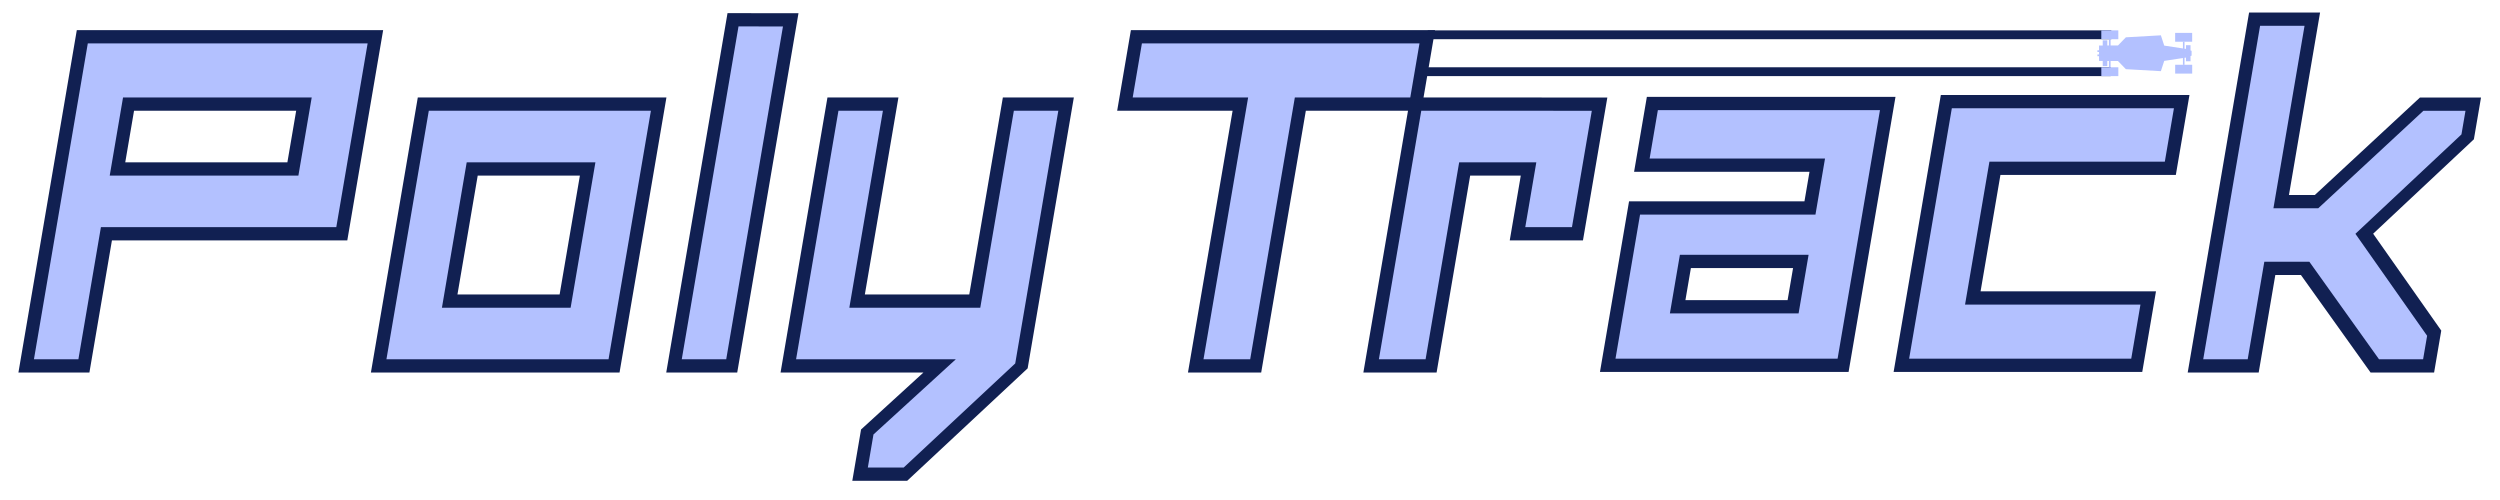
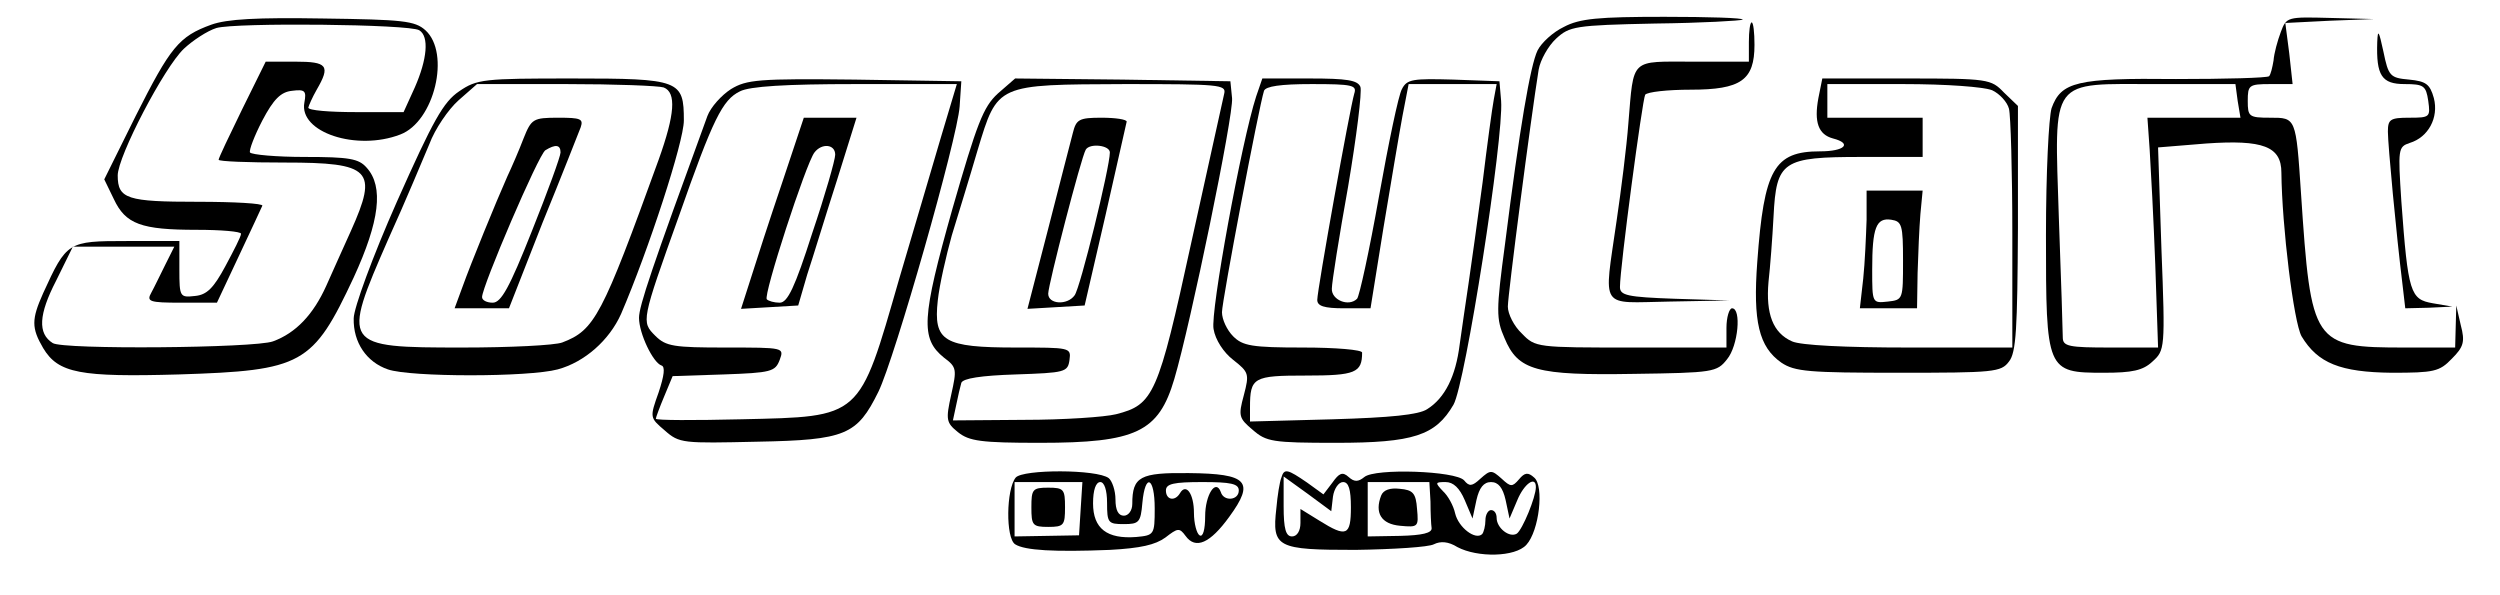
- <svg xmlns="http://www.w3.org/2000/svg" width="1000" height="200" viewBox="0 0 264.583 52.917" version="1.1" id="svg5" xml:space="preserve">
-   <defs id="defs2" />
-   <g id="layer1">
-     <g aria-label="PolyTrack" id="text382" style="font-size:59.213px;font-family:Impact;-inkscape-font-specification:Impact;fill:#28346a;stroke:#212b58;stroke-width:1.323">
-       <g id="g5117">
-         <g id="g5128" transform="matrix(1,0,-0.1914652,1,7.83031,0)">
-           <rect style="font-size:59.213px;font-family:Impact;-inkscape-font-specification:Impact;fill:#112052;fill-opacity:1;stroke:none;stroke-width:0.371;stroke-dasharray:none;stroke-opacity:1" id="rect19982-1" width="72.351" height="0.952" x="143.269" y="3.273" transform="matrix(1,0,0.1880493,0.9821596,0,0)" />
-           <rect style="font-size:59.213px;font-family:Impact;-inkscape-font-specification:Impact;fill:#112052;fill-opacity:1;stroke:none;stroke-width:0.372;stroke-dasharray:none;stroke-opacity:1" id="rect19982-1-3" width="72.939" height="0.952" x="142.615" y="7.249" transform="matrix(1,0,0.1880493,0.9821596,0,0)" />
-           <g id="g872" transform="matrix(0.07480357,0,0.01424868,0.07441914,212.3713,-1.984747)" style="fill:#b3c1ff;fill-opacity:1">
-             <rect y="122.351" x="24.19" height="12.568" width="24.072" id="rect827" style="opacity:1;fill:#b3c1ff;fill-opacity:1;stroke:none;stroke-width:10;stroke-linecap:square;stroke-linejoin:bevel;stroke-miterlimit:4;stroke-dasharray:none;stroke-opacity:1;paint-order:stroke fill markers" />
-             <rect y="118.765" x="128.671" height="12.568" width="24.072" id="rect827-6" style="opacity:1;fill:#b3c1ff;fill-opacity:1;stroke:none;stroke-width:10;stroke-linecap:square;stroke-linejoin:bevel;stroke-miterlimit:4;stroke-dasharray:none;stroke-opacity:1;paint-order:stroke fill markers" />
-             <path id="path844" d="m 20.939,104.171 h -2.297 v 2.408 h 2.305 v 6.765 h 5.22 v 7.365 h 6.469 v -7.276 h 2.303 v 8.977 h 2.386 v -8.989 h 10.371 l 11.221,11.623 49.515,2.835 4.748,-14.623 26.468,-4.047 v 9.689 h 2.238 v -10.023 l 2.051,-0.309 v 5.233 h 6.451 v -7.438 l 1.528,-0.551 2.3e-4,-6.842 -1.528,-0.551 v -7.438 h -6.451 v 5.233 l -2.051,-0.309 V 85.881 h -2.238 v 9.689 l -26.468,-4.047 -4.748,-14.623 -49.515,2.835 -11.221,11.623 H 37.325 v -8.989 h -2.386 v 8.977 H 32.636 V 84.07 H 26.168 v 7.365 h -5.22 v 6.765 h -2.305 v 2.408 h 2.297 z" style="fill:#b3c1ff;fill-opacity:1;stroke:none;stroke-width:0.265px;stroke-linecap:butt;stroke-linejoin:miter;stroke-opacity:1" />
-             <rect transform="scale(1,-1)" y="-82.428" x="24.155" height="12.568" width="24.072" id="rect827-9" style="opacity:1;fill:#b3c1ff;fill-opacity:1;stroke:none;stroke-width:10;stroke-linecap:square;stroke-linejoin:bevel;stroke-miterlimit:4;stroke-dasharray:none;stroke-opacity:1;paint-order:stroke fill markers" />
-             <rect transform="scale(1,-1)" y="-86.015" x="128.636" height="12.568" width="24.072" id="rect827-6-8" style="opacity:1;fill:#b3c1ff;fill-opacity:1;stroke:none;stroke-width:10;stroke-linecap:square;stroke-linejoin:bevel;stroke-miterlimit:4;stroke-dasharray:none;stroke-opacity:1;paint-order:stroke fill markers" />
-           </g>
-           <path id="path4993" style="font-family:'FORCED SQUARE';-inkscape-font-specification:'FORCED SQUARE';fill:#b3c1ff;fill-opacity:1;stroke:#112052;stroke-width:1.404;stroke-dasharray:none;stroke-opacity:1" d="m 231.169,2.029 0.769,36.696 h 6.109 l -0.216,-10.323 h 3.737 l 9.35,10.323 h 5.694 l -0.072,-3.463 -9.413,-10.522 8.978,-10.256 -0.072,-3.463 h -5.457 l -9.155,10.322 H 237.682 L 237.278,2.029 Z m -161.022,0.066 0.768,36.629 h 6.109 L 76.256,2.096 Z M 1.624,3.894 2.354,38.725 H 8.463 L 8.169,24.739 H 33.079 L 32.643,3.894 Z m 111.56,0 0.15,7.126 h 12.217 l 0.581,27.705 h 6.346 l -0.58,-27.705 h 12.217 l -0.149,-7.126 z m 30.931,7.126 0.58,27.705 h 6.346 L 150.604,17.88 h 6.761 l 0.144,6.86 h 6.346 l -0.287,-13.719 z m 56.101,-0.267 0.585,27.905 h 24.91 l -0.15,-7.126 h -18.564 l -0.287,-13.72 h 18.564 l -0.148,-7.059 z m -31.074,0.2 0.137,6.526 h 18.564 l 0.095,4.529 h -18.564 l 0.349,16.65 h 24.909 l -0.58,-27.705 z M 7.882,11.02 h 18.564 l 0.144,6.86 H 8.026 Z m 31.196,0 0.581,27.705 H 64.569 L 63.988,11.02 Z m 43.355,0 0.581,27.705 h 16.013 l -6.319,6.993 0.093,4.462 h 4.804 L 107.686,38.725 107.106,11.02 h -6.109 l 0.437,20.845 H 88.979 L 88.542,11.02 Z M 45.568,17.88 H 57.786 L 58.079,31.866 H 45.862 Z M 175.838,27.67 h 12.217 l 0.1,4.795 h -12.217 z" />
-         </g>
-       </g>
-     </g>
+ <svg xmlns="http://www.w3.org/2000/svg" version="1.0" width="446pt" height="106pt" viewBox="0 0 446 106" preserveAspectRatio="xMidYMid meet">
+   <g transform="translate(0,106) scale(0.1,-0.1)" fill="#000000" stroke="none">
+     <path d="M377 1016 c-58 -21 -73 -40 -135 -163 l-56 -113 17 -35 c21 -45 49 -55 148 -55 43 0 79 -3 79 -7 0 -5 -13 -30 -28 -58 -21 -39 -33 -51 -54 -53 -27 -3 -28 -2 -28 47 l0 51 -94 0 c-105 0 -107 -1 -149 -93 -21 -47 -21 -62 0 -98 27 -45 66 -52 242 -47 221 7 239 17 312 173 46 100 54 162 23 196 -14 16 -31 19 -110 19 -51 0 -95 4 -98 8 -2 4 8 30 22 57 20 38 33 51 53 53 23 3 26 0 22 -21 -10 -53 93 -87 171 -57 61 23 90 145 45 186 -19 17 -40 19 -183 21 -118 2 -171 -1 -199 -11z m371 -10 c18 -11 14 -52 -8 -102 l-20 -44 -85 0 c-47 0 -85 3 -85 8 1 4 7 18 15 32 25 43 19 50 -38 50 l-53 0 -42 -85 c-23 -47 -42 -87 -42 -90 0 -3 53 -5 118 -5 154 0 167 -13 118 -122 -13 -29 -33 -73 -44 -98 -23 -51 -54 -84 -95 -99 -32 -12 -376 -15 -393 -3 -27 17 -25 51 6 111 l30 61 90 0 91 0 -16 -32 c-9 -18 -20 -41 -25 -50 -9 -16 -4 -18 53 -18 l64 0 39 83 c21 45 40 85 42 90 2 4 -50 7 -115 7 -126 0 -143 5 -143 47 0 34 83 193 118 226 16 15 42 32 58 37 34 10 345 7 362 -4z" />
+     <path d="M2790 1012 c-19 -9 -40 -28 -47 -42 -13 -27 -32 -139 -58 -345 -16 -119 -16 -134 -1 -168 24 -58 56 -67 231 -64 141 2 148 3 166 26 20 24 26 91 9 91 -5 0 -10 -16 -10 -35 l0 -35 -170 0 c-168 0 -171 0 -195 25 -14 13 -25 35 -25 48 0 21 41 336 55 423 3 17 17 42 31 55 24 22 33 24 176 27 84 1 154 5 157 7 2 3 -61 5 -140 5 -117 0 -151 -3 -179 -18z" />
+     <path d="M4069 1003 c-6 -16 -12 -38 -13 -51 -2 -12 -5 -25 -8 -28 -4 -3 -78 -5 -166 -5 -177 2 -205 -5 -222 -52 -5 -17 -10 -115 -10 -227 0 -242 1 -245 103 -245 51 0 70 4 87 20 22 20 23 22 16 201 l-6 181 86 7 c101 7 134 -5 134 -52 1 -96 22 -267 36 -292 29 -48 69 -64 161 -65 75 0 85 2 107 25 21 21 24 30 16 60 l-8 35 -1 -37 -1 -38 -89 0 c-165 0 -168 5 -186 275 -9 136 -9 135 -55 135 -38 0 -40 2 -40 30 0 28 2 30 40 30 l40 0 -6 55 -7 54 79 4 79 3 -78 2 c-76 2 -78 2 -88 -25z m-77 -123 l5 -30 -83 0 -83 0 4 -57 c2 -32 7 -124 10 -205 l5 -148 -85 0 c-74 0 -85 2 -85 18 0 9 -3 105 -7 213 -8 254 -18 239 176 239 l139 0 4 -30z" />
+     <path d="M3120 985 l0 -35 -99 0 c-114 0 -106 8 -116 -110 -3 -41 -13 -120 -21 -174 -23 -161 -32 -146 94 -144 l107 2 -97 3 c-85 3 -98 6 -98 21 0 35 40 334 45 343 4 5 40 9 81 9 90 0 114 17 114 80 0 22 -2 40 -5 40 -3 0 -5 -16 -5 -35z" />
+     <path d="M4241 985 c-2 -60 8 -75 49 -75 34 0 38 -3 42 -30 4 -29 3 -30 -34 -30 -34 0 -38 -3 -38 -25 0 -23 15 -183 26 -272 l5 -43 42 1 42 2 -35 6 c-40 7 -44 18 -56 182 -6 93 -6 97 15 104 33 10 52 45 43 80 -7 25 -14 30 -44 33 -34 3 -37 6 -46 50 -8 37 -10 41 -11 17z" />
+     <path d="M819 897 c-28 -19 -46 -51 -111 -197 -43 -97 -77 -190 -77 -208 -1 -43 23 -78 61 -91 40 -14 251 -14 303 0 48 13 92 52 113 99 49 114 112 307 112 345 0 72 -7 75 -199 75 -158 0 -170 -1 -202 -23z m365 7 c23 -9 20 -48 -9 -129 -101 -279 -114 -304 -172 -326 -13 -5 -93 -9 -178 -9 -215 0 -216 2 -132 194 30 66 62 143 73 169 10 27 34 62 52 78 l33 29 159 0 c87 0 165 -3 174 -6z" />
+     <path d="M934 813 c-8 -21 -21 -51 -29 -68 -20 -45 -65 -155 -80 -197 l-14 -38 48 0 49 0 60 153 c34 83 64 160 68 170 5 15 0 17 -40 17 -45 0 -48 -2 -62 -37z m66 -25 c0 -7 -23 -70 -51 -140 -40 -101 -55 -128 -70 -128 -10 0 -19 4 -19 10 0 19 101 255 113 262 18 11 27 10 27 -4z" />
+     <path d="M1304 901 c-17 -11 -36 -32 -42 -48 -99 -271 -122 -339 -122 -360 0 -28 25 -80 40 -85 7 -2 5 -18 -5 -48 -16 -45 -16 -45 11 -68 26 -23 32 -23 165 -20 158 3 178 12 216 89 29 59 141 452 145 509 l3 45 -190 3 c-172 2 -193 0 -221 -17z m374 -88 c-16 -54 -49 -167 -74 -251 -72 -250 -66 -245 -281 -250 -84 -2 -153 -2 -153 1 0 2 7 21 15 40 l15 36 91 3 c85 3 92 5 100 26 8 22 8 22 -96 22 -93 0 -107 2 -126 21 -25 25 -25 26 42 213 61 174 78 208 109 223 17 9 82 13 206 13 l181 0 -29 -97z" />
+     <path d="M1395 733 c-22 -65 -47 -142 -56 -171 l-17 -53 51 3 51 3 16 55 c10 30 33 106 53 168 l35 112 -47 0 -47 0 -39 -117z m95 51 c0 -9 -18 -72 -41 -140 -31 -97 -44 -124 -58 -124 -10 0 -20 3 -23 6 -7 6 70 243 85 262 13 17 37 15 37 -4z" />
+     <path d="M1780 893 c-26 -24 -37 -53 -81 -206 -55 -195 -57 -231 -15 -265 23 -17 23 -21 13 -66 -10 -45 -9 -50 12 -67 20 -16 41 -19 146 -19 172 0 212 19 240 114 29 98 106 471 103 501 l-3 30 -192 3 -192 2 -31 -27z m404 0 c-2 -10 -29 -130 -59 -267 -59 -271 -67 -288 -134 -305 -20 -5 -93 -10 -164 -10 l-127 -1 6 28 c3 15 7 32 9 39 3 8 35 13 97 15 88 3 93 4 96 26 3 22 1 22 -95 22 -130 0 -148 11 -140 84 3 28 15 80 25 116 11 36 32 104 46 152 36 119 33 117 263 118 168 0 181 -1 177 -17z" />
+     <path d="M1914 823 c-4 -16 -24 -92 -44 -171 l-37 -143 51 3 51 3 37 160 c20 88 37 163 38 168 0 4 -20 7 -45 7 -40 0 -45 -3 -51 -27z m66 -35 c0 -26 -53 -243 -63 -255 -13 -18 -47 -16 -47 3 0 16 59 244 67 257 7 12 43 8 43 -5z" />
+     <path d="M2241 888 c-26 -80 -82 -385 -76 -415 3 -19 18 -42 35 -55 28 -22 29 -25 19 -63 -10 -37 -9 -41 16 -62 24 -21 35 -23 148 -23 139 0 178 13 210 68 21 36 90 477 85 542 l-3 35 -82 3 c-72 2 -83 1 -92 -17 -6 -10 -24 -97 -41 -192 -17 -96 -35 -178 -39 -182 -15 -15 -46 -2 -45 18 0 11 13 93 29 182 15 89 25 169 22 178 -5 12 -24 15 -91 15 l-84 0 -11 -32z m175 5 c-8 -27 -66 -350 -66 -368 0 -11 12 -15 48 -15 l47 0 23 143 c13 78 28 168 34 200 l11 57 78 0 79 0 -5 -27 c-3 -16 -12 -82 -20 -148 -9 -66 -20 -147 -25 -180 -5 -33 -12 -82 -16 -110 -7 -56 -26 -95 -58 -115 -15 -10 -66 -15 -168 -18 l-148 -4 0 25 c0 54 6 57 100 57 88 0 100 5 100 41 0 5 -47 9 -105 9 -92 0 -108 3 -125 20 -11 11 -20 30 -20 43 0 20 66 367 75 395 3 8 29 12 85 12 73 0 81 -2 76 -17z" />
+     <path d="M3244 885 c-8 -43 0 -65 26 -72 35 -9 21 -23 -23 -23 -82 0 -100 -32 -112 -197 -8 -107 3 -152 43 -180 24 -16 49 -18 209 -18 170 0 183 1 197 20 13 16 15 59 16 238 l0 218 -25 24 c-23 24 -28 25 -174 25 l-150 0 -7 -35z m310 14 c13 -6 27 -21 30 -33 3 -11 6 -112 6 -223 l0 -203 -185 0 c-113 0 -193 4 -208 11 -34 15 -47 49 -42 106 3 26 7 79 9 117 5 99 16 106 157 106 l109 0 0 35 0 35 -85 0 -85 0 0 30 0 30 135 0 c78 0 144 -5 159 -11z" />
+     <path d="M3330 668 c-1 -29 -3 -77 -6 -105 l-6 -53 51 0 51 0 1 63 c1 34 3 81 5 105 l4 42 -50 0 -50 0 0 -52z m65 -73 c0 -69 0 -70 -27 -73 -28 -3 -28 -3 -28 57 0 75 7 93 34 89 19 -3 21 -9 21 -73z" />
+     <path d="M1812 208 c-17 -21 -18 -108 -1 -119 17 -11 70 -14 169 -10 55 3 81 9 99 22 22 17 25 18 36 3 18 -25 44 -13 78 34 46 63 33 77 -72 78 -87 1 -101 -6 -101 -55 0 -12 -7 -21 -15 -21 -10 0 -15 10 -15 29 0 16 -6 33 -12 38 -21 16 -153 16 -166 1z m116 -55 l-3 -48 -57 -1 -58 -1 0 49 0 48 61 0 60 0 -3 -47z m47 10 c0 -36 2 -38 30 -38 27 0 30 3 33 38 5 54 22 46 22 -10 0 -47 -1 -48 -33 -51 -52 -4 -77 15 -77 60 0 24 5 38 13 38 7 0 12 -14 12 -37z m235 22 c0 -18 -27 -20 -32 -3 -9 25 -28 -5 -28 -43 0 -24 -4 -38 -10 -34 -5 3 -10 21 -10 40 0 34 -14 54 -25 35 -9 -15 -25 -12 -25 5 0 12 14 15 65 15 51 0 65 -3 65 -15z" />
+     <path d="M1840 155 c0 -32 2 -35 30 -35 28 0 30 3 30 35 0 32 -2 35 -30 35 -28 0 -30 -3 -30 -35z" />
+     <path d="M2286 208 c-3 -7 -7 -32 -9 -55 -8 -70 1 -74 141 -74 68 1 131 5 140 10 12 6 26 5 42 -5 36 -19 103 -18 123 4 23 25 32 105 14 120 -11 10 -17 9 -27 -3 -12 -14 -15 -14 -31 1 -18 16 -20 16 -38 0 -15 -14 -20 -14 -29 -3 -15 17 -159 22 -178 6 -11 -9 -18 -9 -28 0 -11 10 -17 7 -29 -10 l-16 -21 -29 21 c-35 24 -41 26 -46 9z m92 -34 c2 14 10 26 18 26 10 0 14 -13 14 -45 0 -51 -8 -54 -56 -24 l-34 21 0 -25 c0 -14 -6 -24 -15 -24 -11 0 -15 13 -15 54 l0 53 43 -31 42 -31 3 26z m174 -9 c0 -19 1 -41 2 -47 1 -9 -17 -13 -56 -14 l-58 -1 0 49 0 48 55 0 55 0 2 -35z m61 3 l14 -33 7 33 c5 22 13 32 26 32 13 0 21 -10 26 -32 l7 -33 14 33 c12 29 33 44 33 23 0 -18 -24 -76 -34 -83 -13 -8 -36 10 -36 28 0 8 -4 14 -10 14 -5 0 -10 -8 -10 -18 0 -10 -3 -22 -6 -25 -12 -11 -42 12 -48 37 -3 14 -13 32 -22 40 -14 15 -14 16 5 16 14 0 25 -11 34 -32z" />
+     <path d="M2464 176 c-12 -31 0 -51 34 -54 32 -3 33 -2 30 30 -2 28 -7 34 -31 36 -17 2 -29 -2 -33 -12z" />
  </g>
</svg>
